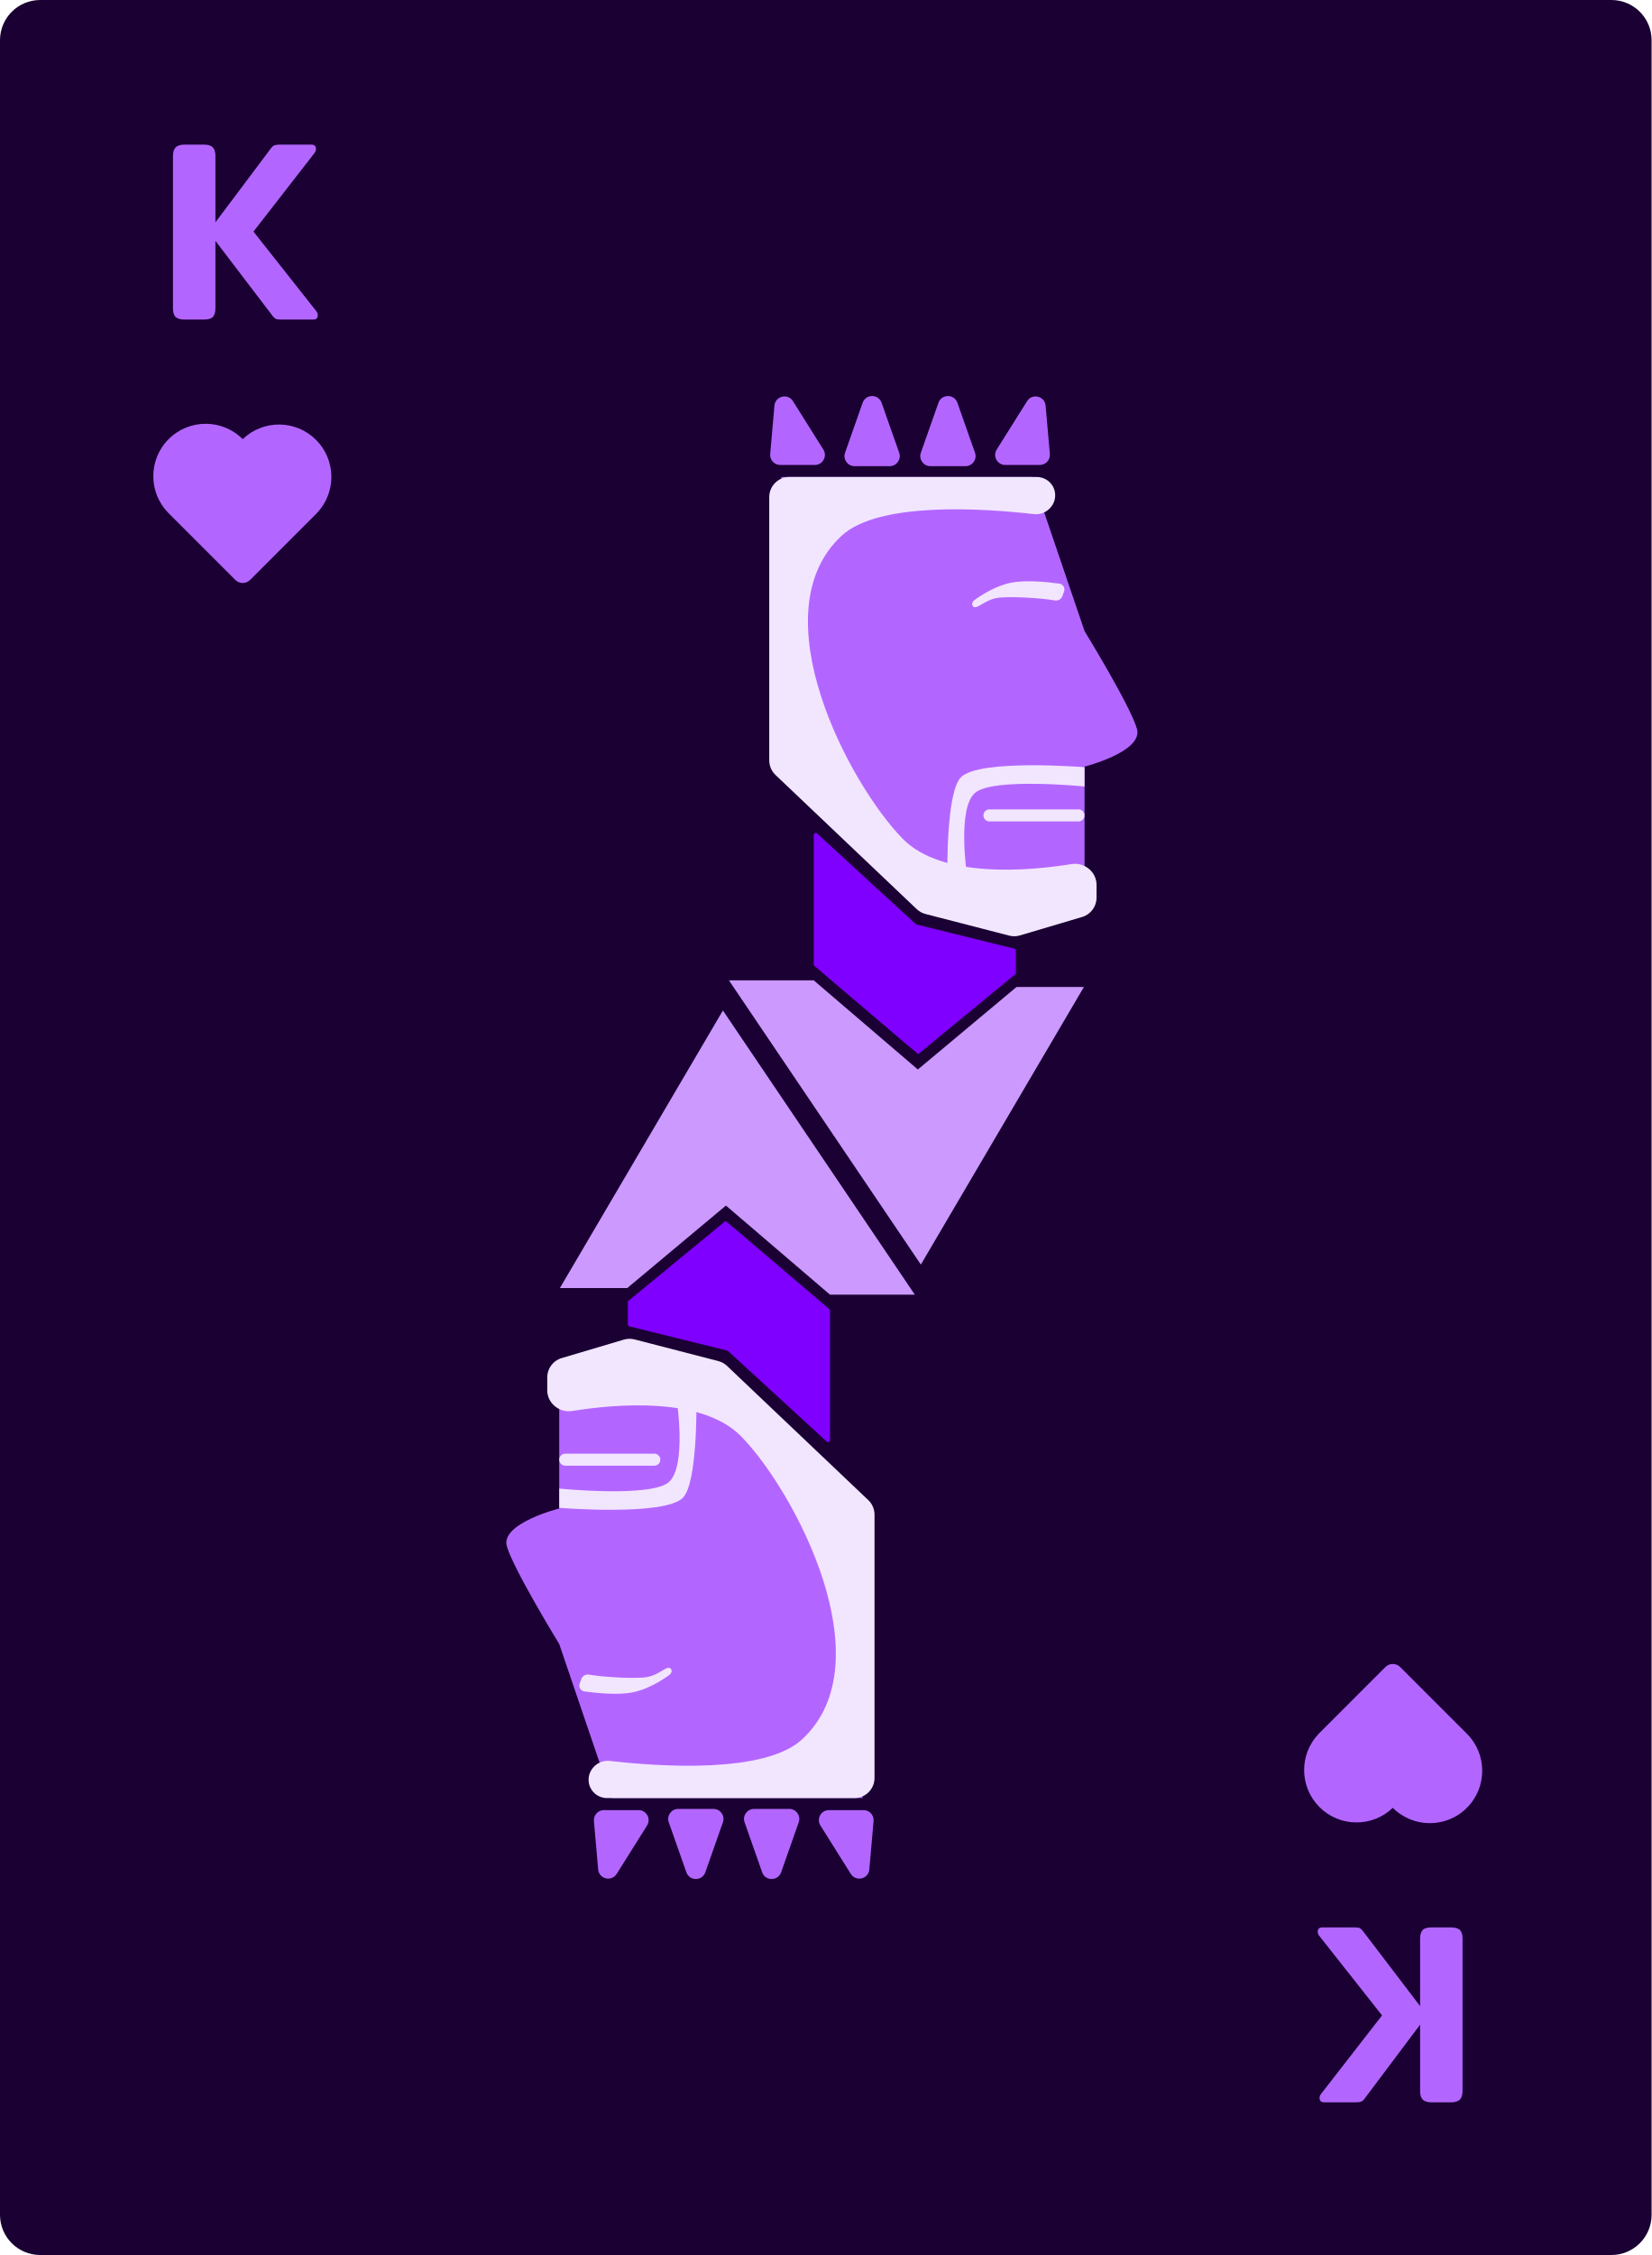
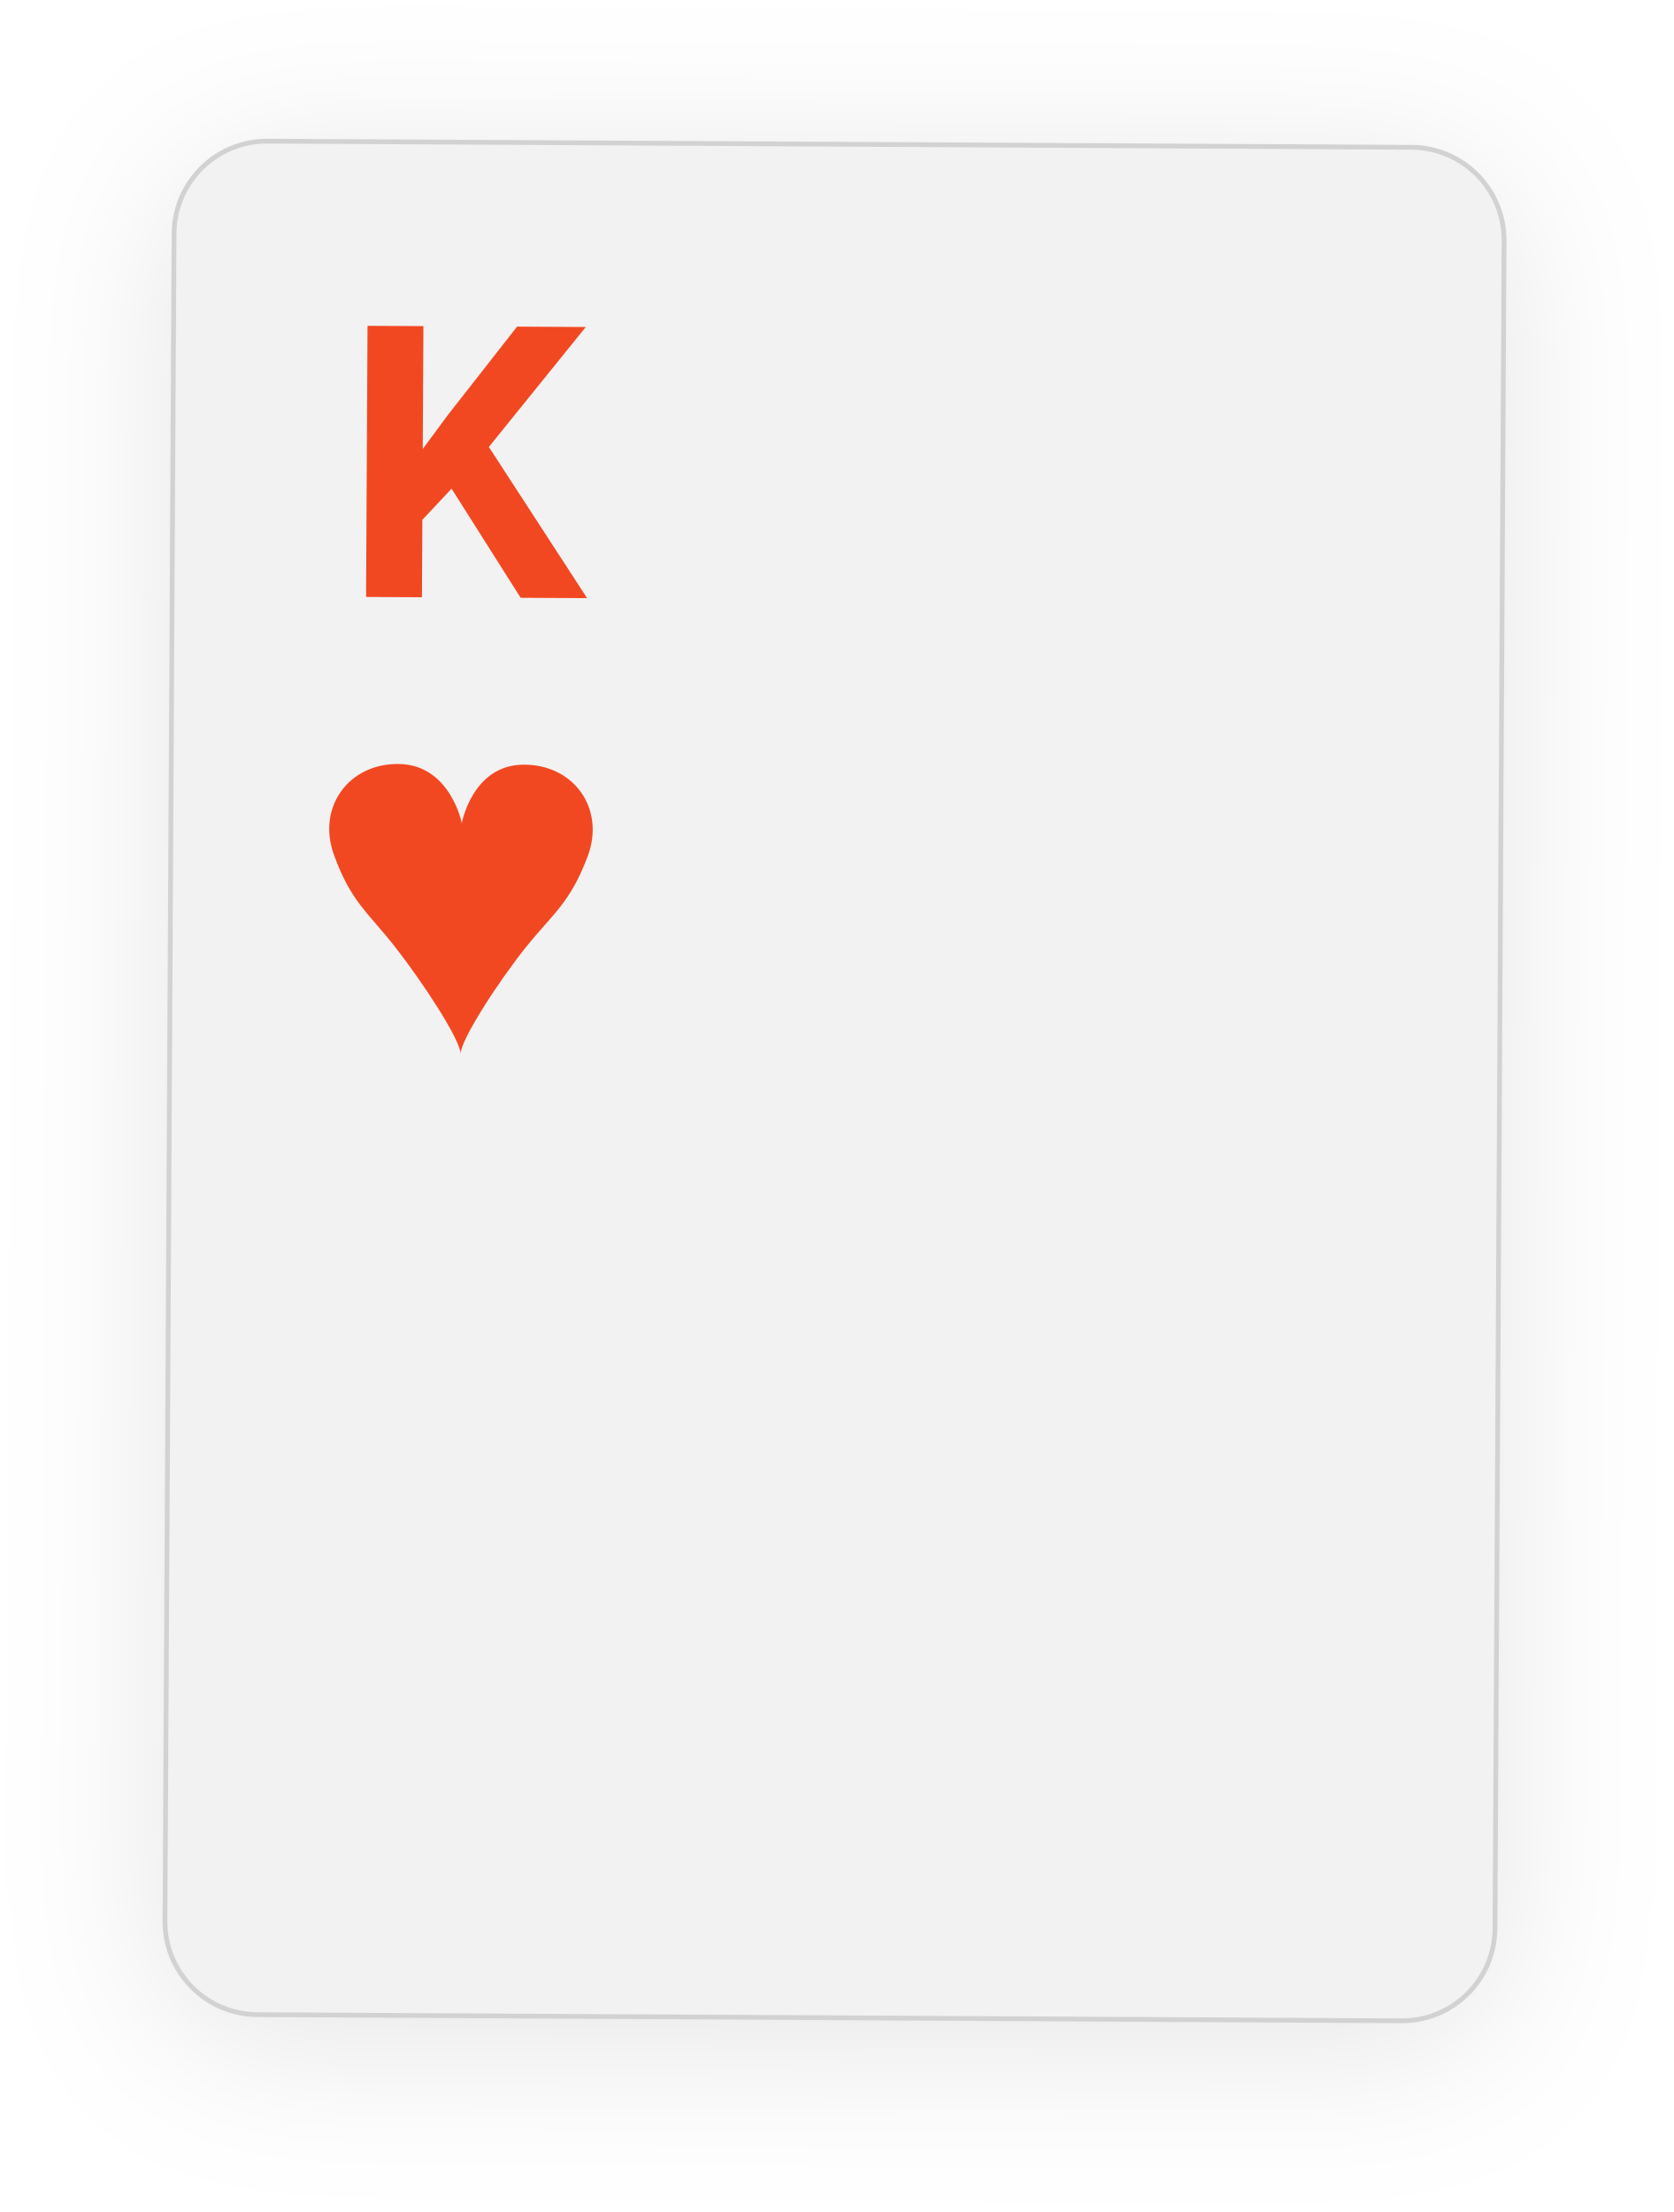
- <svg xmlns="http://www.w3.org/2000/svg" width="822" height="1122" viewBox="0 0 822 1122" fill="none">
-   <path d="M0 20C0 8.954 8.954 0 20 0H802C813.046 0 822 8.954 822 20V1102C822 1113.05 813.046 1122 802 1122H20C8.954 1122 0 1113.05 0 1102V20Z" fill="#1A0033" />
-   <path d="M157.387 154.776C157.899 155.373 158.155 156.056 158.155 156.824C158.155 158.275 157.387 159 155.851 159H139.851C138.827 159 138.016 158.915 137.419 158.744C136.907 158.488 136.395 158.061 135.883 157.464L107.595 120.344L107.211 119.832V153.496C107.211 155.373 106.784 156.781 105.931 157.72C105.077 158.573 103.584 159 101.451 159H91.85C89.802 159 88.309 158.573 87.371 157.72C86.517 156.781 86.091 155.373 86.091 153.496V77.592C86.091 75.715 86.517 74.307 87.371 73.368C88.309 72.429 89.802 71.96 91.85 71.96H101.451C103.584 71.96 105.077 72.429 105.931 73.368C106.784 74.221 107.211 75.629 107.211 77.592V110.616L107.595 110.104L134.987 73.624C135.499 72.941 136.011 72.515 136.523 72.344C137.12 72.088 138.016 71.96 139.211 71.96H154.955C156.491 71.96 157.259 72.685 157.259 74.136C157.259 74.819 157.003 75.501 156.491 76.184L126.155 115.224L157.387 154.776Z" fill="#B366FF" />
-   <path d="M120.798 218.497C110.618 208.317 94.113 208.317 83.933 218.497C73.753 228.677 73.753 245.182 83.933 255.362L117.112 288.541C119.148 290.577 122.449 290.577 124.485 288.541L157.664 255.362L157.66 255.359C167.474 245.152 167.352 228.922 157.295 218.865C147.238 208.808 131.008 208.687 120.802 218.5L120.798 218.497Z" fill="#B366FF" />
-   <path d="M656.613 963.224C656.101 962.627 655.845 961.944 655.845 961.176C655.845 959.725 656.613 959 658.149 959H674.149C675.173 959 675.984 959.085 676.581 959.256C677.093 959.512 677.605 959.939 678.117 960.536L706.405 997.656L706.789 998.168V964.504C706.789 962.627 707.216 961.219 708.069 960.28C708.923 959.427 710.416 959 712.549 959H722.149C724.197 959 725.691 959.427 726.629 960.28C727.483 961.219 727.909 962.627 727.909 964.504V1040.41C727.909 1042.29 727.483 1043.69 726.629 1044.63C725.691 1045.57 724.197 1046.04 722.149 1046.04H712.549C710.416 1046.04 708.923 1045.57 708.069 1044.63C707.216 1043.78 706.789 1042.37 706.789 1040.41V1007.38L706.405 1007.9L679.013 1044.38C678.501 1045.06 677.989 1045.49 677.477 1045.66C676.88 1045.91 675.984 1046.04 674.789 1046.04H659.045C657.509 1046.04 656.741 1045.31 656.741 1043.86C656.741 1043.18 656.997 1042.5 657.509 1041.82L687.845 1002.78L656.613 963.224Z" fill="#B366FF" />
-   <path d="M693.202 899.503C703.382 909.683 719.887 909.683 730.067 899.503C740.247 889.323 740.247 872.818 730.067 862.638L696.888 829.459C694.852 827.423 691.551 827.423 689.515 829.459L656.336 862.638L656.34 862.641C646.526 872.848 646.648 889.078 656.705 899.135C666.762 909.192 682.992 909.313 693.198 899.5L693.202 899.503Z" fill="#B366FF" />
-   <path fill-rule="evenodd" clip-rule="evenodd" d="M413.096 652.136V716.509C413.096 717.379 412.061 717.834 411.42 717.245L362.38 672.22C362.257 672.107 362.107 672.026 361.944 671.986L313.246 659.952C312.8 659.841 312.486 659.441 312.486 658.981V647.5L361.079 607.524L367.215 612.589L412.745 651.375C412.968 651.565 413.096 651.843 413.096 652.136Z" fill="#8000FF" />
-   <path d="M304.403 894.647H429.266V795.5L352.873 683.132H278.325V750.553C278.325 750.553 249.036 757.956 252.246 769.325C255.455 780.694 278.325 817.973 278.325 817.973L304.403 894.647Z" fill="#B366FF" />
-   <path d="M306.925 932.379C304.376 936.438 298.129 934.931 297.71 930.157L295.596 906.077C295.339 903.154 297.643 900.639 300.577 900.639H317.814C321.746 900.639 324.14 904.969 322.048 908.299L306.925 932.379Z" fill="#B366FF" />
-   <path d="M423.448 932.379C425.997 936.438 432.244 934.931 432.663 930.157L434.777 906.077C435.034 903.154 432.73 900.639 429.796 900.639H412.559C408.627 900.639 406.233 904.969 408.324 908.299L423.448 932.379Z" fill="#B366FF" />
-   <path d="M388.767 931.581C387.2 936.034 380.902 936.034 379.335 931.581L370.577 906.7C369.432 903.448 371.845 900.04 375.293 900.04H392.809C396.257 900.04 398.67 903.448 397.525 906.7L388.767 931.581Z" fill="#B366FF" />
-   <path d="M351.038 931.581C349.471 936.034 343.173 936.034 341.606 931.581L332.848 906.7C331.703 903.448 334.116 900.04 337.564 900.04H355.08C358.528 900.04 360.941 903.448 359.796 906.7L351.038 931.581Z" fill="#B366FF" />
-   <path d="M399.202 865.444C380.613 882.617 328.318 879.012 303.564 876.174C297.17 875.441 291.766 881.227 293.154 887.512C294.074 891.68 297.769 894.647 302.037 894.647H425.254C430.777 894.647 435.254 890.17 435.254 884.647V753.637C435.254 750.895 434.129 748.274 432.141 746.386L361.87 679.641C360.638 678.472 359.129 677.635 357.485 677.21L315.837 666.45C314.079 665.995 312.231 666.028 310.491 666.545L279.517 675.735C275.273 676.994 272.362 680.894 272.362 685.322V691.741C272.362 698.209 278.408 703.074 284.794 702.047C306.111 698.62 349.224 694.715 368.78 714.59C395.309 741.554 440.781 827.032 399.202 865.444Z" fill="#F2E6FF" />
-   <rect x="328.655" y="729.27" width="50.305" height="5.992" rx="2.996" transform="rotate(-180 328.655 729.27)" fill="#F2E6FF" />
-   <path d="M278.35 740.655V750.242C278.35 750.242 330.596 754.49 339.831 745.27C347.263 737.85 346.607 697.513 346.607 697.513H336.942C336.942 697.513 341.678 729.465 332.97 737.367C324.263 745.27 278.35 740.655 278.35 740.655Z" fill="#F2E6FF" />
-   <path d="M361.294 599.844L413.096 644.185H455.316L359.797 502.775L278.65 640.889H312.186L361.294 599.844Z" fill="#CC99FF" />
-   <path d="M314.534 842.123C321.873 840.762 329.317 836.219 333.187 833.343C334.062 832.693 334.588 831.526 334.035 830.587C332.459 827.911 328.691 833.2 322.068 834.428C316.82 835.402 300.742 834.558 293.178 833.233C291.584 832.954 289.923 833.799 289.376 835.322L288.526 837.687C287.899 839.432 288.986 841.318 290.822 841.579C297.327 842.502 307.615 843.406 314.534 842.123Z" fill="#F2E6FF" />
-   <path fill-rule="evenodd" clip-rule="evenodd" d="M405.011 479.843V415.471C405.011 414.601 406.046 414.146 406.688 414.735L455.727 459.76C455.851 459.873 456.001 459.954 456.163 459.994L504.861 472.028C505.308 472.139 505.621 472.539 505.621 472.999V484.48L457.028 524.456L450.893 519.391L405.363 480.605C405.14 480.415 405.011 480.136 405.011 479.843Z" fill="#8000FF" />
-   <path d="M513.704 237.332H388.842V336.48L465.234 448.848H539.783V381.427C539.783 381.427 569.071 374.024 565.862 362.655C562.652 351.286 539.783 314.007 539.783 314.007L513.704 237.332Z" fill="#B366FF" />
-   <path d="M511.182 199.601C513.731 195.542 519.978 197.048 520.397 201.823L522.511 225.903C522.768 228.826 520.465 231.34 517.531 231.34H500.293C496.361 231.34 493.968 227.011 496.059 223.681L511.182 199.601Z" fill="#B366FF" />
-   <path d="M394.659 199.601C392.11 195.542 385.864 197.048 385.444 201.823L383.33 225.903C383.074 228.826 385.377 231.34 388.311 231.34H405.549C409.481 231.34 411.874 227.011 409.783 223.681L394.659 199.601Z" fill="#B366FF" />
-   <path d="M429.34 200.399C430.908 195.946 437.205 195.946 438.773 200.399L447.531 225.279C448.675 228.532 446.262 231.94 442.814 231.94H425.299C421.851 231.94 419.438 228.532 420.582 225.279L429.34 200.399Z" fill="#B366FF" />
-   <path d="M467.069 200.399C468.636 195.946 474.934 195.946 476.502 200.399L485.259 225.279C486.404 228.532 483.991 231.94 480.543 231.94H463.028C459.58 231.94 457.166 228.532 458.311 225.279L467.069 200.399Z" fill="#B366FF" />
-   <path d="M418.905 266.536C437.494 249.362 489.789 252.968 514.543 255.806C520.938 256.539 526.341 250.753 524.953 244.468C524.033 240.3 520.338 237.332 516.07 237.332H392.853C387.33 237.332 382.853 241.809 382.853 247.332V378.343C382.853 381.084 383.979 383.706 385.966 385.594L456.237 452.338C457.469 453.508 458.978 454.345 460.623 454.77L502.271 465.53C504.028 465.984 505.876 465.951 507.617 465.435L538.59 456.245C542.835 454.986 545.746 451.085 545.746 446.658V440.239C545.746 433.77 539.7 428.906 533.313 429.933C511.996 433.36 468.883 437.265 449.328 417.39C422.798 390.426 377.327 304.947 418.905 266.536Z" fill="#F2E6FF" />
-   <rect x="489.452" y="402.71" width="50.305" height="5.992" rx="2.996" fill="#F2E6FF" />
-   <path d="M539.757 391.325V381.738C539.757 381.738 487.512 377.49 478.276 386.71C470.844 394.129 471.501 434.467 471.501 434.467H481.165C481.165 434.467 476.429 402.515 485.137 394.612C493.844 386.71 539.757 391.325 539.757 391.325Z" fill="#F2E6FF" />
-   <path d="M456.814 532.135L405.011 487.795H362.791L458.311 629.205L539.458 491.091H505.921L456.814 532.135Z" fill="#CC99FF" />
-   <path d="M503.573 289.857C496.234 291.218 488.79 295.761 484.92 298.636C484.045 299.286 483.519 300.454 484.072 301.393C485.649 304.069 489.416 298.78 496.04 297.551C501.287 296.578 517.365 297.422 524.929 298.747C526.523 299.026 528.185 298.181 528.732 296.658L529.581 294.293C530.208 292.548 529.121 290.662 527.285 290.401C520.781 289.477 510.492 288.574 503.573 289.857Z" fill="#F2E6FF" />
+ <svg xmlns="http://www.w3.org/2000/svg" width="351" height="464" viewBox="0 0 351 464" fill="none">
+   <g filter="url(#filter0_d_0_398)">
+     <rect x="36.123" y="29" width="280" height="394" rx="20" transform="rotate(0.308765 36.123 29)" fill="#F2F2F2" />
+     <rect x="36.62" y="29.503" width="279" height="393" rx="19.5" transform="rotate(0.308765 36.6203 29.5027)" stroke="#D2D2D2" />
+   </g>
+   <path d="M94.728 102.504L88.599 109.034L88.511 125.284L76.793 125.221L77.099 68.346L88.818 68.409L88.679 94.19L93.873 87.148L108.466 68.515L122.88 68.593L102.549 93.757L123.159 125.47L109.214 125.395L94.728 102.504Z" fill="#F24822" />
+   <path fill-rule="evenodd" clip-rule="evenodd" d="M109.757 160.401C99.066 160.508 96.876 172.666 96.876 172.666C96.876 172.666 94.475 160.483 83.786 160.261C73.097 160.039 66.468 169.377 70.033 179.264C73.598 189.151 77.191 191.391 82.832 198.575C88.474 205.76 96.672 218.18 96.615 221.099C96.589 218.179 104.578 205.847 110.297 198.723C116.016 191.6 119.633 189.399 123.304 179.551C126.975 169.703 120.448 160.294 109.757 160.401Z" fill="#F24822" />
+   <defs>
+     <filter id="filter0_d_0_398" x="0.107" y="0.107" width="349.904" height="463.288" filterUnits="userSpaceOnUse" color-interpolation-filters="sRGB">
+       <feFlood flood-opacity="0" result="BackgroundImageFix" />
+       <feColorMatrix in="SourceAlpha" type="matrix" values="0 0 0 0 0 0 0 0 0 0 0 0 0 0 0 0 0 0 127 0" result="hardAlpha" />
+       <feOffset dy="5" />
+       <feGaussianBlur stdDeviation="17" />
+       <feColorMatrix type="matrix" values="0 0 0 0 0 0 0 0 0 0 0 0 0 0 0 0 0 0 0.1 0" />
+       <feBlend mode="normal" in2="BackgroundImageFix" result="effect1_dropShadow_0_398" />
+       <feBlend mode="normal" in="SourceGraphic" in2="effect1_dropShadow_0_398" result="shape" />
+     </filter>
+   </defs>
</svg>
